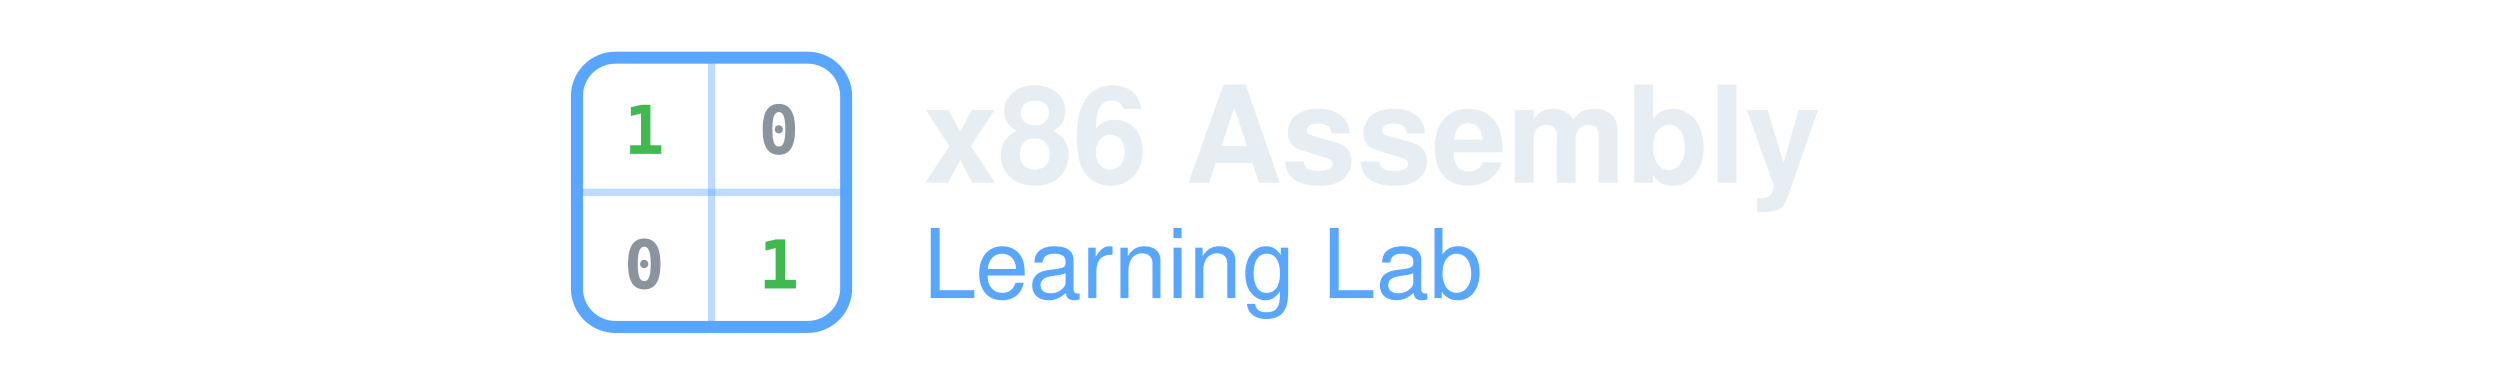
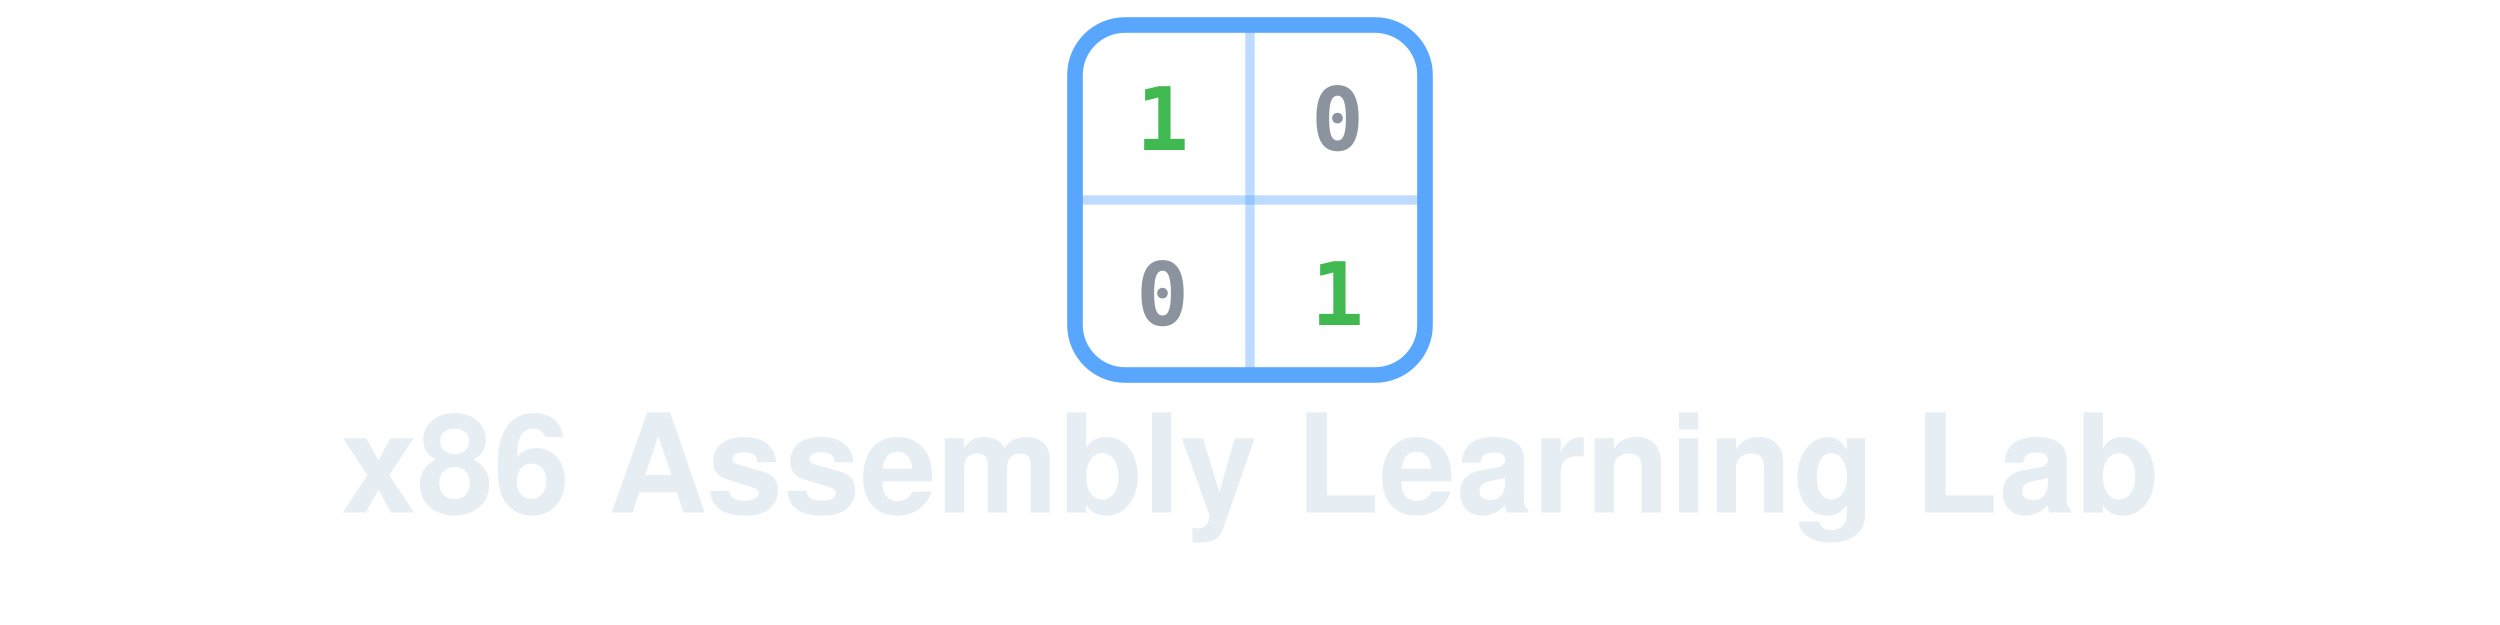
- <svg xmlns="http://www.w3.org/2000/svg" viewBox="0 0 520 80" fill="none">
-   <g transform="translate(120, 0)">
-     <rect x="0" y="12" width="56" height="56" rx="8" stroke="#58a6ff" stroke-width="2.5" fill="none" />
-     <line x1="0" y1="40" x2="56" y2="40" stroke="#58a6ff" stroke-width="1.5" opacity="0.4" />
-     <line x1="28" y1="12" x2="28" y2="68" stroke="#58a6ff" stroke-width="1.5" opacity="0.4" />
-     <text x="14" y="32" font-family="Consolas, monospace" font-size="14" fill="#3fb950" text-anchor="middle" font-weight="700">1</text>
-     <text x="42" y="32" font-family="Consolas, monospace" font-size="14" fill="#8b949e" text-anchor="middle" font-weight="700">0</text>
-     <text x="14" y="60" font-family="Consolas, monospace" font-size="14" fill="#8b949e" text-anchor="middle" font-weight="700">0</text>
-     <text x="42" y="60" font-family="Consolas, monospace" font-size="14" fill="#3fb950" text-anchor="middle" font-weight="700">1</text>
-     <text x="72" y="38" font-family="-apple-system, BlinkMacSystemFont, 'Segoe UI', Helvetica, Arial, sans-serif" font-size="28" fill="#e6edf3" font-weight="700">x86 Assembly</text>
-     <text x="72" y="62" font-family="-apple-system, BlinkMacSystemFont, 'Segoe UI', Helvetica, Arial, sans-serif" font-size="20" fill="#58a6ff" font-weight="500">Learning Lab</text>
-   </g>
+ <svg xmlns="http://www.w3.org/2000/svg" viewBox="0 0 400 100" fill="none">
+   <rect x="172" y="4" width="56" height="56" rx="8" stroke="#58a6ff" stroke-width="2.5" fill="none" />
+   <line x1="172" y1="32" x2="228" y2="32" stroke="#58a6ff" stroke-width="1.5" opacity="0.4" />
+   <line x1="200" y1="4" x2="200" y2="60" stroke="#58a6ff" stroke-width="1.5" opacity="0.4" />
+   <text x="186" y="24" font-family="Consolas, monospace" font-size="14" fill="#3fb950" text-anchor="middle" font-weight="700">1</text>
+   <text x="214" y="24" font-family="Consolas, monospace" font-size="14" fill="#8b949e" text-anchor="middle" font-weight="700">0</text>
+   <text x="186" y="52" font-family="Consolas, monospace" font-size="14" fill="#8b949e" text-anchor="middle" font-weight="700">0</text>
+   <text x="214" y="52" font-family="Consolas, monospace" font-size="14" fill="#3fb950" text-anchor="middle" font-weight="700">1</text>
+   <text x="200" y="82" font-family="-apple-system, BlinkMacSystemFont, 'Segoe UI', Helvetica, Arial, sans-serif" font-size="22" fill="#e6edf3" font-weight="700" text-anchor="middle">x86 Assembly Learning Lab</text>
</svg>
